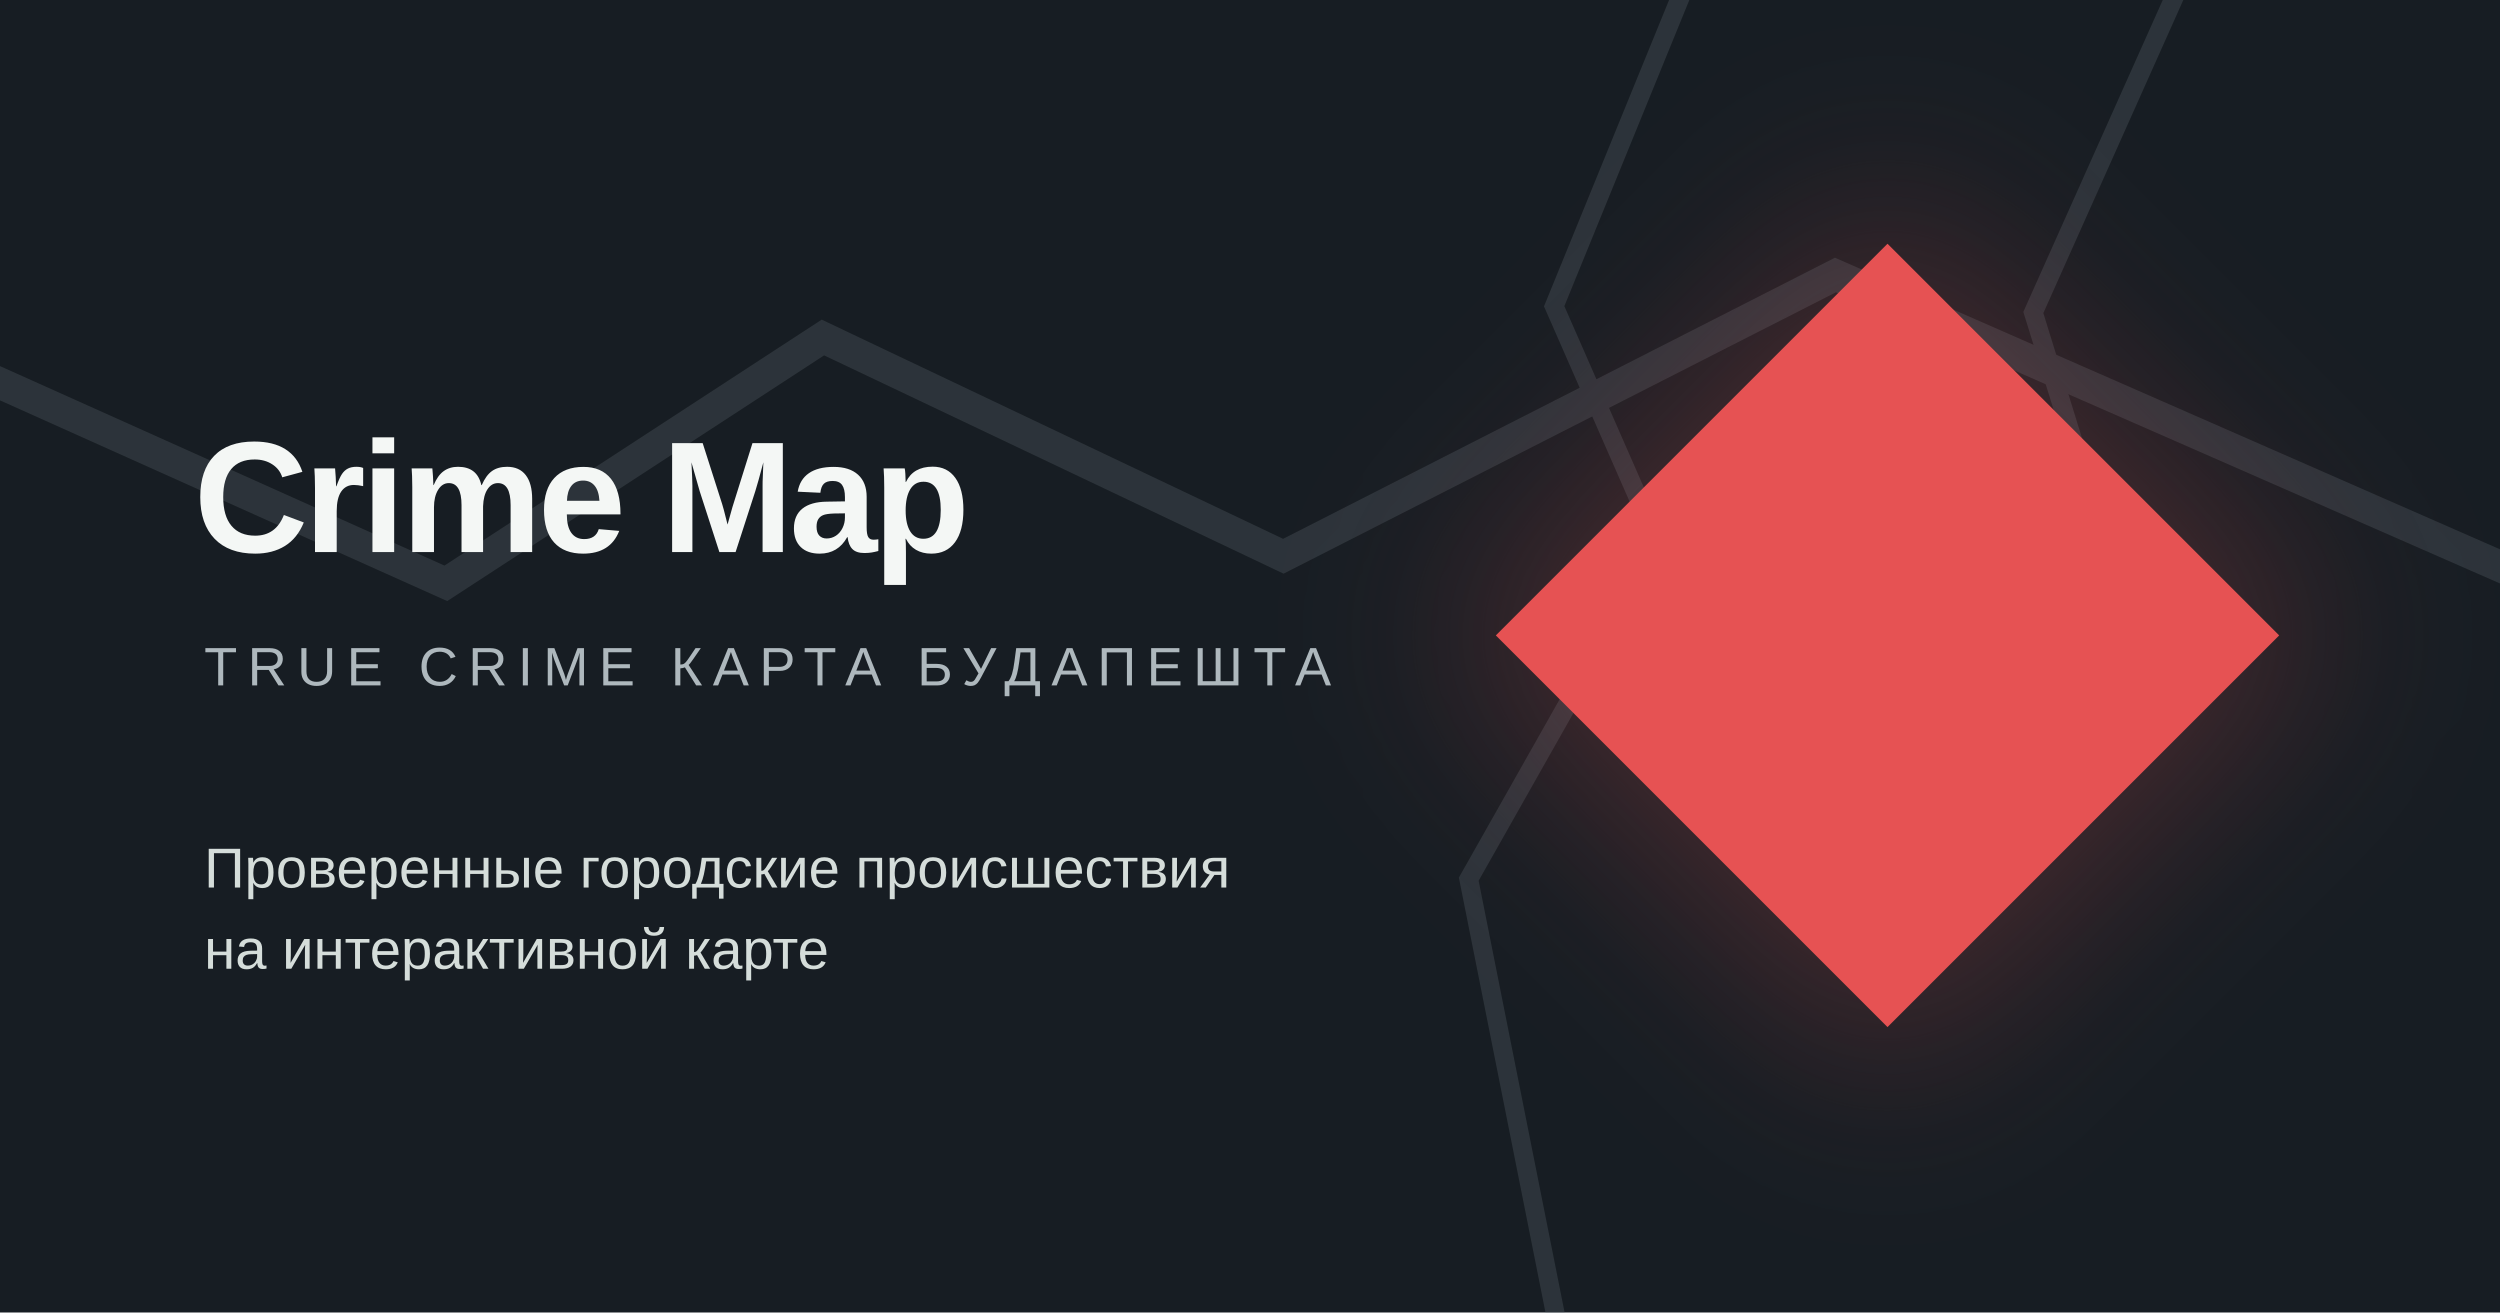
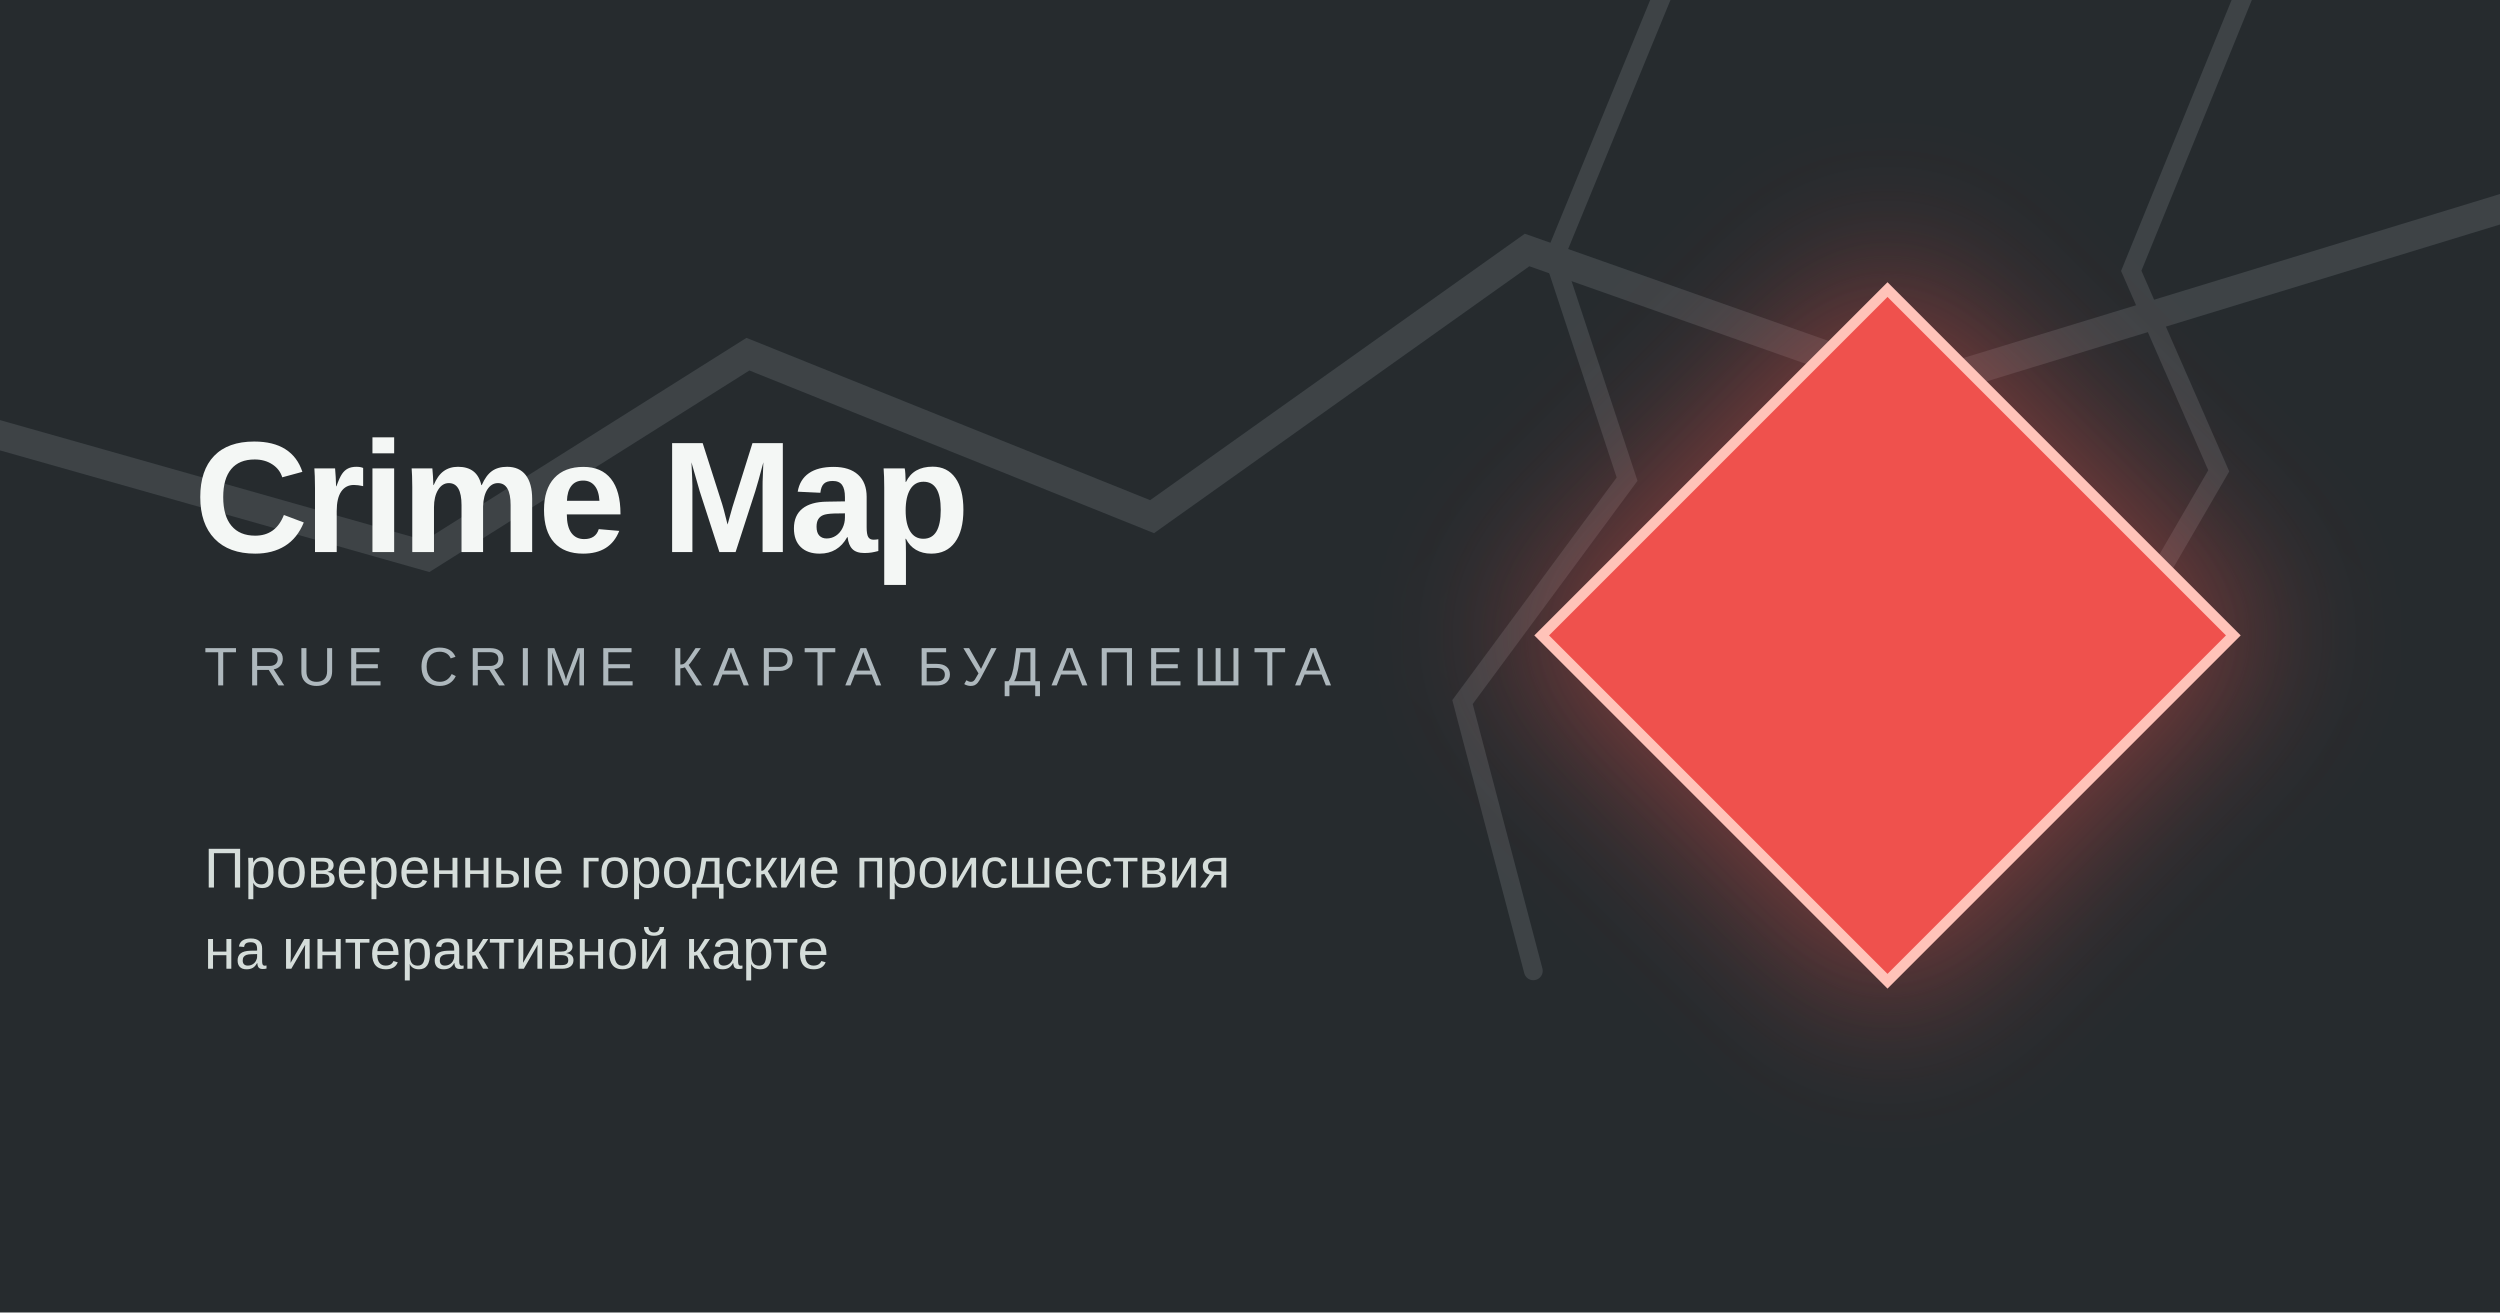
<svg xmlns="http://www.w3.org/2000/svg" width="1200" height="630" viewBox="0 0 1200 630" role="img" aria-labelledby="title description">
-   <filter id="glow" x="-80%" y="-80%" width="260%" height="260%">
-     <feGaussianBlur stdDeviation="46" />
+   <filter id="glow" x="-100%" y="-100%" width="300%" height="300%">
+     <feGaussianBlur stdDeviation="36" />
  </filter>
-   <rect width="1200" height="630" fill="#171d23" />
-   <g fill="none" stroke="#6a747b" stroke-linecap="round" opacity=".26">
-     <path d="M-40 166 214 280l181-118 221 105 265-135 390 171" stroke-width="15" />
-     <path d="M815-22 746 147l50 114-91 161 46 231M1052-20 976 150l43 139-67 135" stroke-width="9" />
+   <rect width="1200" height="630" fill="#262b2e" />
+   <g fill="none" stroke="#747c80" stroke-linecap="round" opacity=".3">
+     <path d="M-35 199 205 267l154-97 194 78 180-128 187 66 324-99" stroke-width="14" />
+     <path d="M806-22 746 124l35 106-79 107 34 129M1085-22 1023 130l42 96-65 112" stroke-width="9" />
  </g>
-   <path d="m906 87 218 218-218 218-218-218L906 87Z" fill="#e65253" opacity=".22" filter="url(#glow)" />
-   <path d="m906 117 188 188-188 188-188-188 188-188Z" fill="#e65253" />
+   <path d="m906 121 184 184-184 184-184-184 184-184Z" fill="#ef514d" opacity=".46" filter="url(#glow)" />
+   <path d="m906 139 166 166-166 166-166-166 166-166Z" fill="#ef514d" stroke="#ffc3b9" stroke-width="5" />
  <text x="93" y="265" fill="#f4f7f5" font-family="Arial, Helvetica, sans-serif" font-size="76" font-weight="700" letter-spacing="-2">Crime Map</text>
  <text x="98" y="329" fill="#aeb8bd" font-family="Arial, Helvetica, sans-serif" font-size="26" letter-spacing="5">TRUE CRIME КАРТА БУДАПЕШТА</text>
  <text x="98" y="426" fill="#d5ddda" font-family="Arial, Helvetica, sans-serif" font-size="27">Проверенные городские происшествия</text>
  <text x="98" y="465" fill="#d5ddda" font-family="Arial, Helvetica, sans-serif" font-size="27">на интерактивной карте</text>
</svg>
